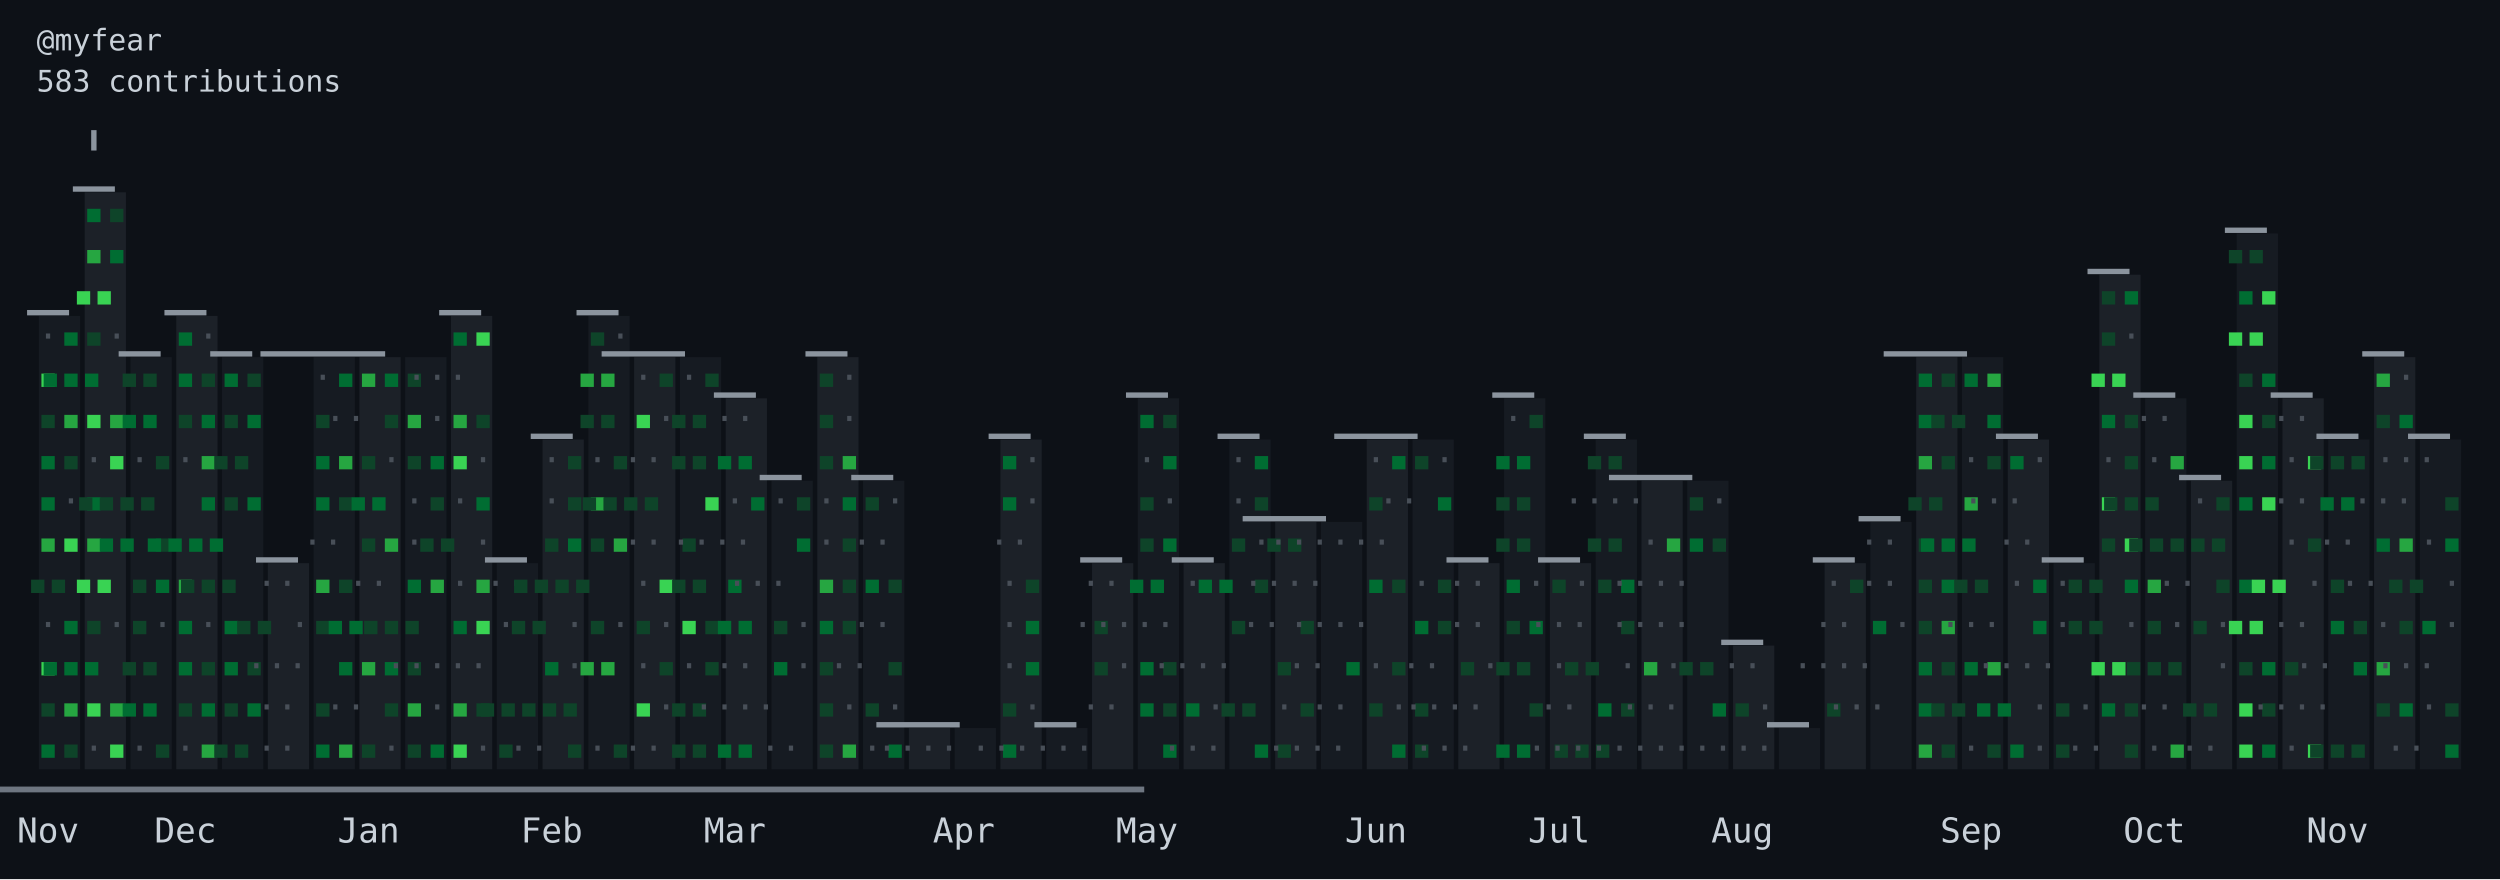
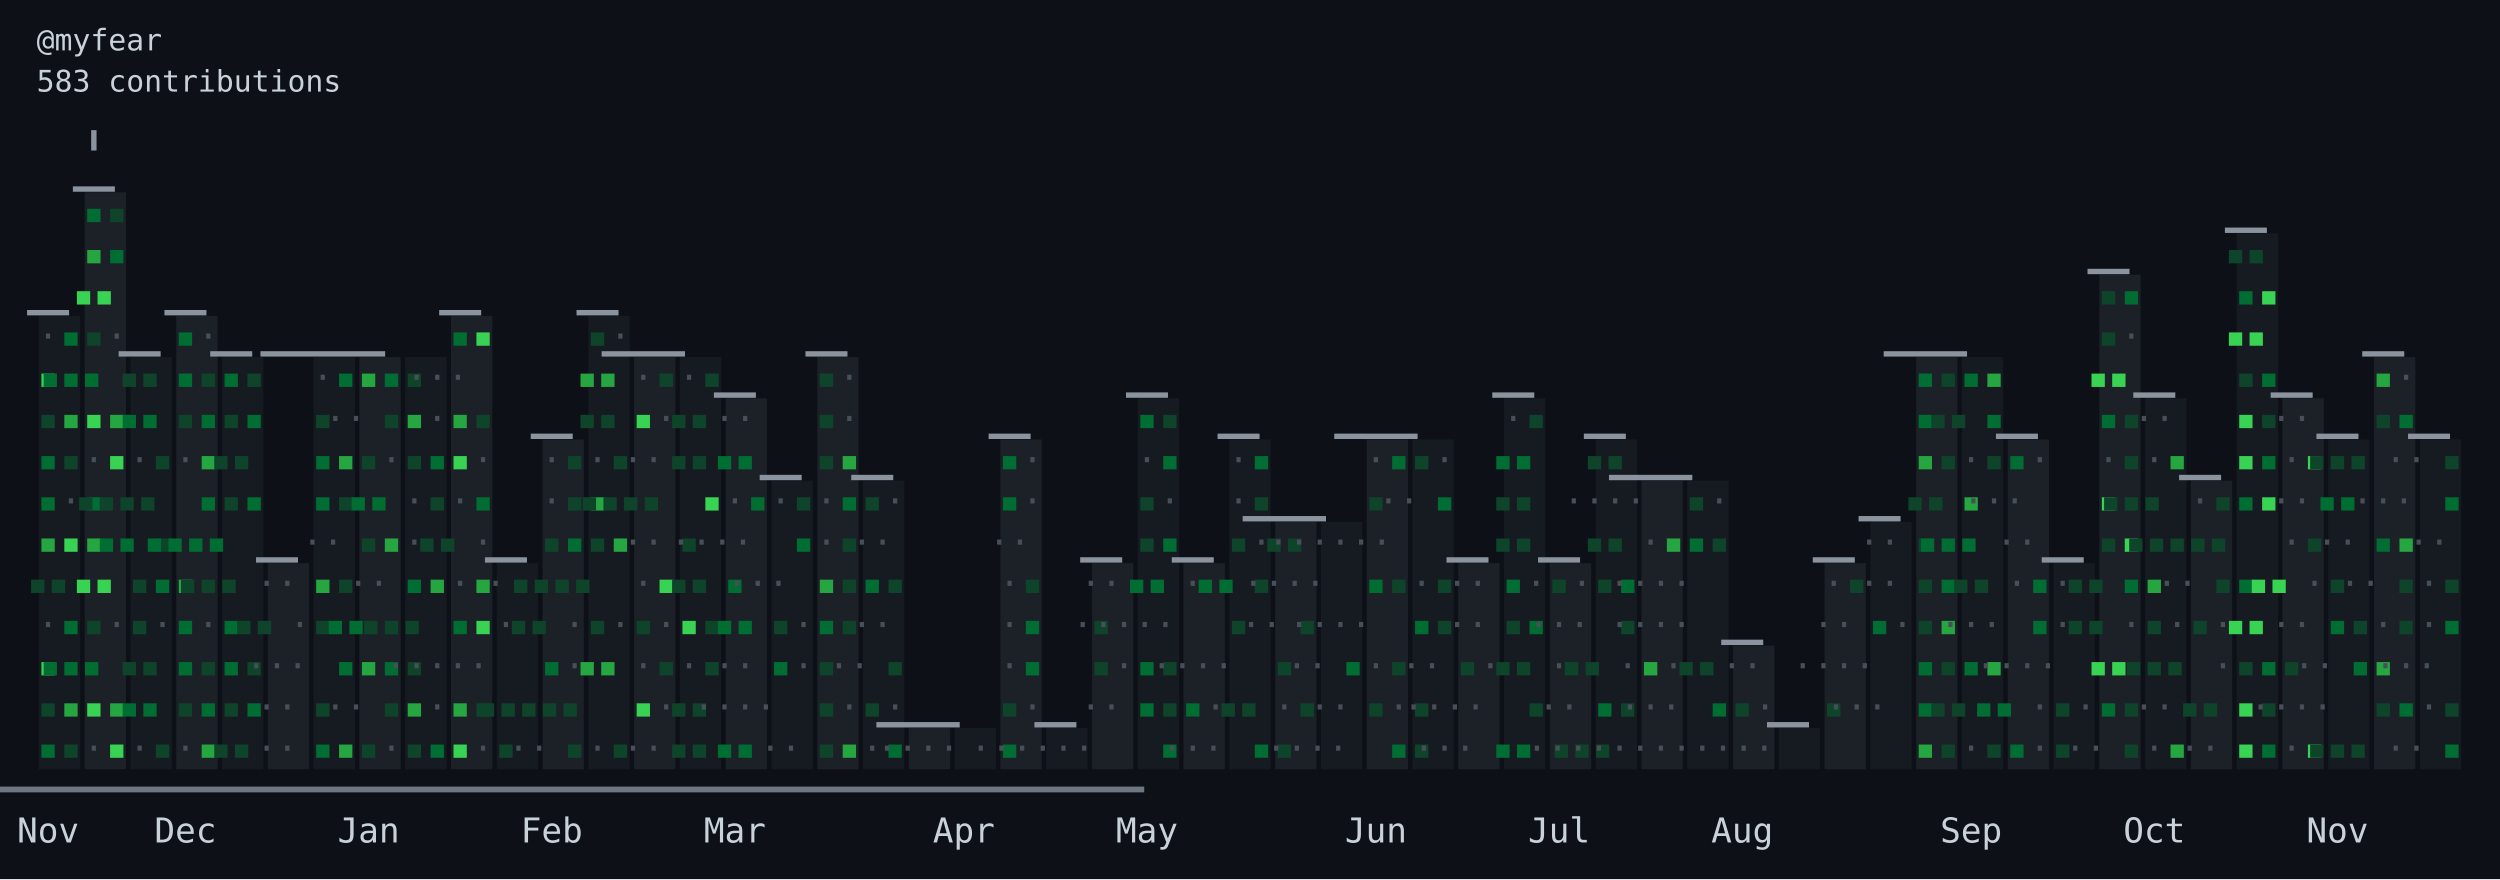
<svg xmlns="http://www.w3.org/2000/svg" width="1092" height="384" viewBox="0 0 1092 384" role="img" aria-labelledby="title desc">
  <rect width="100%" height="100%" fill="#0d1117" />
  <g font-family="ui-monospace, 'SF Mono', Menlo, Consolas, 'DejaVu Sans Mono', monospace" font-size="13" fill="#c9d1d9">
    <text x="16" y="22">@myfear</text>
    <text x="16" y="40">583 contributions</text>
  </g>
  <rect x="37" y="84" width="18" height="252" fill="#1c2128" />
  <rect x="977" y="102" width="18" height="234" fill="#161b22" />
  <rect x="917" y="120" width="18" height="216" fill="#1c2128" />
  <rect x="17" y="138" width="18" height="198" fill="#161b22" />
  <rect x="77" y="138" width="18" height="198" fill="#1c2128" />
  <rect x="197" y="138" width="18" height="198" fill="#1c2128" />
  <rect x="257" y="138" width="18" height="198" fill="#161b22" />
  <rect x="57" y="156" width="18" height="180" fill="#161b22" />
  <rect x="97" y="156" width="18" height="180" fill="#161b22" />
  <rect x="137" y="156" width="18" height="180" fill="#161b22" />
  <rect x="157" y="156" width="18" height="180" fill="#1c2128" />
  <rect x="177" y="156" width="18" height="180" fill="#161b22" />
  <rect x="277" y="156" width="18" height="180" fill="#1c2128" />
  <rect x="297" y="156" width="18" height="180" fill="#161b22" />
  <rect x="357" y="156" width="18" height="180" fill="#1c2128" />
  <rect x="837" y="156" width="18" height="180" fill="#1c2128" />
  <rect x="857" y="156" width="18" height="180" fill="#161b22" />
  <rect x="1037" y="156" width="18" height="180" fill="#1c2128" />
  <rect x="317" y="174" width="18" height="162" fill="#1c2128" />
  <rect x="497" y="174" width="18" height="162" fill="#161b22" />
  <rect x="657" y="174" width="18" height="162" fill="#161b22" />
  <rect x="937" y="174" width="18" height="162" fill="#161b22" />
  <rect x="997" y="174" width="18" height="162" fill="#1c2128" />
  <rect x="237" y="192" width="18" height="144" fill="#1c2128" />
  <rect x="437" y="192" width="18" height="144" fill="#1c2128" />
  <rect x="537" y="192" width="18" height="144" fill="#161b22" />
  <rect x="597" y="192" width="18" height="144" fill="#1c2128" />
  <rect x="617" y="192" width="18" height="144" fill="#161b22" />
  <rect x="697" y="192" width="18" height="144" fill="#161b22" />
  <rect x="877" y="192" width="18" height="144" fill="#1c2128" />
  <rect x="1017" y="192" width="18" height="144" fill="#161b22" />
  <rect x="1057" y="192" width="18" height="144" fill="#161b22" />
  <rect x="337" y="210" width="18" height="126" fill="#161b22" />
  <rect x="377" y="210" width="18" height="126" fill="#161b22" />
  <rect x="717" y="210" width="18" height="126" fill="#1c2128" />
  <rect x="737" y="210" width="18" height="126" fill="#161b22" />
  <rect x="957" y="210" width="18" height="126" fill="#1c2128" />
  <rect x="557" y="228" width="18" height="108" fill="#1c2128" />
  <rect x="577" y="228" width="18" height="108" fill="#161b22" />
  <rect x="817" y="228" width="18" height="108" fill="#161b22" />
  <rect x="117" y="246" width="18" height="90" fill="#1c2128" />
  <rect x="217" y="246" width="18" height="90" fill="#161b22" />
  <rect x="477" y="246" width="18" height="90" fill="#1c2128" />
  <rect x="517" y="246" width="18" height="90" fill="#1c2128" />
  <rect x="637" y="246" width="18" height="90" fill="#1c2128" />
  <rect x="677" y="246" width="18" height="90" fill="#1c2128" />
  <rect x="797" y="246" width="18" height="90" fill="#1c2128" />
  <rect x="897" y="246" width="18" height="90" fill="#161b22" />
  <rect x="757" y="282" width="18" height="54" fill="#1c2128" />
  <rect x="397" y="318" width="18" height="18" fill="#1c2128" />
  <rect x="417" y="318" width="18" height="18" fill="#161b22" />
  <rect x="457" y="318" width="18" height="18" fill="#161b22" />
  <rect x="777" y="318" width="18" height="18" fill="#161b22" />
  <g font-family="ui-monospace, 'SF Mono', Menlo, Consolas, 'DejaVu Sans Mono', monospace" font-size="15" text-anchor="middle">
    <text x="41" y="62" fill="#8b949e">╻</text>
    <text x="41 51" y="80" fill="#8b949e">▁▁</text>
    <text x="41" y="98" fill="#006d32">▪</text>
    <text x="51" y="98" fill="#0e4429">▪</text>
    <text x="981 991" y="98" fill="#8b949e">▁▁</text>
    <text x="41" y="116" fill="#26a641">▪</text>
    <text x="51" y="116" fill="#006d32">▪</text>
    <text x="921 931" y="116" fill="#8b949e">▁▁</text>
    <text x="981 991" y="116" fill="#0e4429">▪▪</text>
    <text x="21 31" y="134" fill="#8b949e">▁▁</text>
    <text x="41 51" y="134" fill="#39d353">▪▪</text>
    <text x="81 91" y="134" fill="#8b949e">▁▁</text>
    <text x="201 211" y="134" fill="#8b949e">▁▁</text>
    <text x="261 271" y="134" fill="#8b949e">▁▁</text>
    <text x="921" y="134" fill="#0e4429">▪</text>
    <text x="931" y="134" fill="#006d32">▪</text>
    <text x="981" y="134" fill="#006d32">▪</text>
    <text x="991" y="134" fill="#39d353">▪</text>
    <text x="21" y="152" fill="#484f58">·</text>
    <text x="31" y="152" fill="#006d32">▪</text>
    <text x="41" y="152" fill="#0e4429">▪</text>
    <text x="51" y="152" fill="#484f58">·</text>
    <text x="61 71" y="152" fill="#8b949e">▁▁</text>
    <text x="81" y="152" fill="#006d32">▪</text>
    <text x="91" y="152" fill="#484f58">·</text>
    <text x="101 111" y="152" fill="#8b949e">▁▁</text>
    <text x="141 151 161 171 181 191" y="152" fill="#8b949e">▁▁▁▁▁▁</text>
    <text x="201" y="152" fill="#006d32">▪</text>
    <text x="211" y="152" fill="#39d353">▪</text>
    <text x="261" y="152" fill="#0e4429">▪</text>
    <text x="271" y="152" fill="#484f58">·</text>
    <text x="281 291 301 311" y="152" fill="#8b949e">▁▁▁▁</text>
    <text x="361 371" y="152" fill="#8b949e">▁▁</text>
    <text x="841 851 861 871" y="152" fill="#8b949e">▁▁▁▁</text>
    <text x="921" y="152" fill="#0e4429">▪</text>
    <text x="931" y="152" fill="#484f58">·</text>
    <text x="981 991" y="152" fill="#39d353">▪▪</text>
    <text x="1041 1051" y="152" fill="#8b949e">▁▁</text>
    <text x="21" y="170" fill="#39d353">▪</text>
    <text x="31 41 51" y="170" fill="#006d32">▪▪▪</text>
    <text x="61 71" y="170" fill="#0e4429">▪▪</text>
    <text x="81" y="170" fill="#006d32">▪</text>
    <text x="91" y="170" fill="#0e4429">▪</text>
    <text x="101" y="170" fill="#006d32">▪</text>
    <text x="111" y="170" fill="#0e4429">▪</text>
    <text x="141" y="170" fill="#484f58">·</text>
    <text x="151" y="170" fill="#006d32">▪</text>
    <text x="161" y="170" fill="#26a641">▪</text>
    <text x="171" y="170" fill="#006d32">▪</text>
    <text x="181" y="170" fill="#0e4429">▪</text>
    <text x="191 201 211" y="170" fill="#484f58">···</text>
    <text x="261 271" y="170" fill="#26a641">▪▪</text>
    <text x="281" y="170" fill="#484f58">·</text>
    <text x="291" y="170" fill="#0e4429">▪</text>
    <text x="301" y="170" fill="#484f58">·</text>
    <text x="311" y="170" fill="#0e4429">▪</text>
    <text x="321 331" y="170" fill="#8b949e">▁▁</text>
    <text x="361" y="170" fill="#0e4429">▪</text>
    <text x="371" y="170" fill="#484f58">·</text>
    <text x="501 511" y="170" fill="#8b949e">▁▁</text>
    <text x="661 671" y="170" fill="#8b949e">▁▁</text>
    <text x="841" y="170" fill="#006d32">▪</text>
    <text x="851" y="170" fill="#0e4429">▪</text>
    <text x="861" y="170" fill="#006d32">▪</text>
    <text x="871" y="170" fill="#26a641">▪</text>
    <text x="921 931" y="170" fill="#39d353">▪▪</text>
    <text x="941 951" y="170" fill="#8b949e">▁▁</text>
    <text x="981" y="170" fill="#0e4429">▪</text>
    <text x="991" y="170" fill="#006d32">▪</text>
    <text x="1001 1011" y="170" fill="#8b949e">▁▁</text>
    <text x="1041" y="170" fill="#26a641">▪</text>
    <text x="1051" y="170" fill="#484f58">·</text>
    <text x="21" y="188" fill="#0e4429">▪</text>
    <text x="31" y="188" fill="#26a641">▪</text>
    <text x="41" y="188" fill="#39d353">▪</text>
    <text x="51" y="188" fill="#26a641">▪</text>
    <text x="61 71" y="188" fill="#006d32">▪▪</text>
    <text x="81" y="188" fill="#0e4429">▪</text>
    <text x="91" y="188" fill="#006d32">▪</text>
    <text x="101" y="188" fill="#0e4429">▪</text>
    <text x="111" y="188" fill="#006d32">▪</text>
    <text x="141" y="188" fill="#0e4429">▪</text>
    <text x="151 161" y="188" fill="#484f58">··</text>
    <text x="171" y="188" fill="#0e4429">▪</text>
    <text x="181" y="188" fill="#26a641">▪</text>
    <text x="191" y="188" fill="#484f58">·</text>
    <text x="201" y="188" fill="#26a641">▪</text>
    <text x="211" y="188" fill="#0e4429">▪</text>
    <text x="241 251" y="188" fill="#8b949e">▁▁</text>
    <text x="261 271" y="188" fill="#0e4429">▪▪</text>
    <text x="281" y="188" fill="#39d353">▪</text>
    <text x="291" y="188" fill="#484f58">·</text>
    <text x="301 311" y="188" fill="#0e4429">▪▪</text>
    <text x="321 331" y="188" fill="#484f58">··</text>
    <text x="361" y="188" fill="#0e4429">▪</text>
    <text x="371" y="188" fill="#484f58">·</text>
    <text x="441 451" y="188" fill="#8b949e">▁▁</text>
    <text x="501" y="188" fill="#006d32">▪</text>
    <text x="511" y="188" fill="#0e4429">▪</text>
    <text x="541 551" y="188" fill="#8b949e">▁▁</text>
    <text x="601 611 621 631" y="188" fill="#8b949e">▁▁▁▁</text>
    <text x="661" y="188" fill="#484f58">·</text>
    <text x="671" y="188" fill="#0e4429">▪</text>
    <text x="701 711" y="188" fill="#8b949e">▁▁</text>
    <text x="841" y="188" fill="#006d32">▪</text>
    <text x="851 861" y="188" fill="#0e4429">▪▪</text>
    <text x="871" y="188" fill="#006d32">▪</text>
    <text x="881 891" y="188" fill="#8b949e">▁▁</text>
    <text x="921" y="188" fill="#006d32">▪</text>
    <text x="931" y="188" fill="#0e4429">▪</text>
    <text x="941 951" y="188" fill="#484f58">··</text>
    <text x="981" y="188" fill="#39d353">▪</text>
    <text x="991" y="188" fill="#0e4429">▪</text>
    <text x="1001 1011" y="188" fill="#484f58">··</text>
    <text x="1021 1031" y="188" fill="#8b949e">▁▁</text>
    <text x="1041" y="188" fill="#0e4429">▪</text>
    <text x="1051" y="188" fill="#006d32">▪</text>
    <text x="1061 1071" y="188" fill="#8b949e">▁▁</text>
    <text x="21" y="206" fill="#006d32">▪</text>
    <text x="31" y="206" fill="#0e4429">▪</text>
    <text x="41" y="206" fill="#484f58">·</text>
    <text x="51" y="206" fill="#39d353">▪</text>
    <text x="61" y="206" fill="#484f58">·</text>
    <text x="71" y="206" fill="#0e4429">▪</text>
    <text x="81" y="206" fill="#484f58">·</text>
    <text x="91" y="206" fill="#26a641">▪</text>
    <text x="101 111" y="206" fill="#0e4429">▪▪</text>
    <text x="141" y="206" fill="#006d32">▪</text>
    <text x="151" y="206" fill="#26a641">▪</text>
    <text x="161" y="206" fill="#0e4429">▪</text>
    <text x="171" y="206" fill="#484f58">·</text>
    <text x="181" y="206" fill="#0e4429">▪</text>
    <text x="191" y="206" fill="#006d32">▪</text>
    <text x="201" y="206" fill="#39d353">▪</text>
    <text x="211" y="206" fill="#484f58">·</text>
    <text x="241" y="206" fill="#484f58">·</text>
    <text x="251" y="206" fill="#0e4429">▪</text>
    <text x="261" y="206" fill="#484f58">·</text>
    <text x="271" y="206" fill="#0e4429">▪</text>
    <text x="281 291" y="206" fill="#484f58">··</text>
    <text x="301 311" y="206" fill="#0e4429">▪▪</text>
    <text x="321 331" y="206" fill="#006d32">▪▪</text>
    <text x="341 351" y="206" fill="#8b949e">▁▁</text>
    <text x="361" y="206" fill="#0e4429">▪</text>
    <text x="371" y="206" fill="#26a641">▪</text>
    <text x="381 391" y="206" fill="#8b949e">▁▁</text>
    <text x="441" y="206" fill="#006d32">▪</text>
    <text x="451" y="206" fill="#484f58">·</text>
    <text x="501" y="206" fill="#484f58">·</text>
    <text x="511" y="206" fill="#006d32">▪</text>
    <text x="541" y="206" fill="#484f58">·</text>
    <text x="551" y="206" fill="#006d32">▪</text>
    <text x="601" y="206" fill="#484f58">·</text>
    <text x="611" y="206" fill="#006d32">▪</text>
    <text x="621" y="206" fill="#0e4429">▪</text>
    <text x="631" y="206" fill="#484f58">·</text>
    <text x="661 671" y="206" fill="#006d32">▪▪</text>
    <text x="701 711" y="206" fill="#0e4429">▪▪</text>
    <text x="721 731 741 751" y="206" fill="#8b949e">▁▁▁▁</text>
    <text x="841" y="206" fill="#26a641">▪</text>
    <text x="851" y="206" fill="#0e4429">▪</text>
    <text x="861" y="206" fill="#484f58">·</text>
    <text x="871" y="206" fill="#0e4429">▪</text>
    <text x="881" y="206" fill="#006d32">▪</text>
    <text x="891" y="206" fill="#484f58">·</text>
    <text x="921" y="206" fill="#484f58">·</text>
    <text x="931" y="206" fill="#0e4429">▪</text>
    <text x="941" y="206" fill="#484f58">·</text>
    <text x="951" y="206" fill="#26a641">▪</text>
    <text x="961 971" y="206" fill="#8b949e">▁▁</text>
    <text x="981" y="206" fill="#39d353">▪</text>
    <text x="991" y="206" fill="#006d32">▪</text>
    <text x="1001" y="206" fill="#484f58">·</text>
    <text x="1011" y="206" fill="#39d353">▪</text>
    <text x="1021 1031 1041" y="206" fill="#0e4429">▪▪▪</text>
-     <text x="1051 1061 1071" y="206" fill="#484f58">···</text>
+     <text x="1051 1061" y="206" fill="#484f58">··</text>
+     <text x="1071" y="206" fill="#0e4429">▪</text>
    <text x="21" y="224" fill="#006d32">▪</text>
    <text x="31" y="224" fill="#484f58">·</text>
    <text x="41" y="224" fill="#006d32">▪</text>
    <text x="51 61 71 81" y="224" fill="#0e4429">▪▪▪▪</text>
    <text x="91" y="224" fill="#006d32">▪</text>
    <text x="101" y="224" fill="#0e4429">▪</text>
    <text x="111" y="224" fill="#006d32">▪</text>
    <text x="141" y="224" fill="#006d32">▪</text>
    <text x="151" y="224" fill="#0e4429">▪</text>
    <text x="161 171" y="224" fill="#006d32">▪▪</text>
    <text x="181" y="224" fill="#484f58">·</text>
    <text x="191" y="224" fill="#0e4429">▪</text>
    <text x="201" y="224" fill="#484f58">·</text>
    <text x="211" y="224" fill="#006d32">▪</text>
    <text x="241" y="224" fill="#484f58">·</text>
    <text x="251" y="224" fill="#0e4429">▪</text>
    <text x="261" y="224" fill="#26a641">▪</text>
    <text x="271 281 291 301" y="224" fill="#0e4429">▪▪▪▪</text>
    <text x="311" y="224" fill="#39d353">▪</text>
    <text x="321" y="224" fill="#484f58">·</text>
    <text x="331" y="224" fill="#006d32">▪</text>
    <text x="341" y="224" fill="#484f58">·</text>
    <text x="351" y="224" fill="#0e4429">▪</text>
    <text x="361" y="224" fill="#484f58">·</text>
    <text x="371" y="224" fill="#006d32">▪</text>
    <text x="381" y="224" fill="#0e4429">▪</text>
    <text x="391" y="224" fill="#484f58">·</text>
    <text x="441" y="224" fill="#006d32">▪</text>
    <text x="451" y="224" fill="#484f58">·</text>
    <text x="501" y="224" fill="#0e4429">▪</text>
    <text x="511" y="224" fill="#484f58">·</text>
    <text x="541" y="224" fill="#484f58">·</text>
    <text x="551" y="224" fill="#0e4429">▪</text>
    <text x="561 571 581 591" y="224" fill="#8b949e">▁▁▁▁</text>
    <text x="601" y="224" fill="#0e4429">▪</text>
    <text x="611 621" y="224" fill="#484f58">··</text>
    <text x="631" y="224" fill="#006d32">▪</text>
    <text x="661 671" y="224" fill="#0e4429">▪▪</text>
    <text x="701 711 721 731" y="224" fill="#484f58">····</text>
    <text x="741" y="224" fill="#0e4429">▪</text>
    <text x="751" y="224" fill="#484f58">·</text>
    <text x="821 831" y="224" fill="#8b949e">▁▁</text>
    <text x="841 851" y="224" fill="#0e4429">▪▪</text>
    <text x="861" y="224" fill="#26a641">▪</text>
    <text x="871 881 891" y="224" fill="#484f58">···</text>
    <text x="921" y="224" fill="#39d353">▪</text>
    <text x="931 941 951" y="224" fill="#0e4429">▪▪▪</text>
    <text x="961" y="224" fill="#484f58">·</text>
    <text x="971" y="224" fill="#0e4429">▪</text>
    <text x="981" y="224" fill="#006d32">▪</text>
    <text x="991" y="224" fill="#39d353">▪</text>
    <text x="1001 1011" y="224" fill="#484f58">··</text>
    <text x="1021 1031" y="224" fill="#006d32">▪▪</text>
    <text x="1041 1051 1061" y="224" fill="#484f58">···</text>
-     <text x="1071" y="224" fill="#0e4429">▪</text>
+     <text x="1071" y="224" fill="#006d32">▪</text>
    <text x="21" y="242" fill="#26a641">▪</text>
    <text x="31" y="242" fill="#39d353">▪</text>
    <text x="41" y="242" fill="#26a641">▪</text>
    <text x="51 61" y="242" fill="#006d32">▪▪</text>
    <text x="71" y="242" fill="#0e4429">▪</text>
    <text x="81 91 101 111" y="242" fill="#006d32">▪▪▪▪</text>
    <text x="121 131" y="242" fill="#8b949e">▁▁</text>
    <text x="141 151" y="242" fill="#484f58">··</text>
    <text x="161" y="242" fill="#0e4429">▪</text>
    <text x="171" y="242" fill="#26a641">▪</text>
    <text x="181" y="242" fill="#484f58">·</text>
    <text x="191 201" y="242" fill="#0e4429">▪▪</text>
    <text x="211" y="242" fill="#484f58">·</text>
    <text x="221 231" y="242" fill="#8b949e">▁▁</text>
    <text x="241" y="242" fill="#0e4429">▪</text>
    <text x="251" y="242" fill="#006d32">▪</text>
    <text x="261" y="242" fill="#0e4429">▪</text>
    <text x="271" y="242" fill="#26a641">▪</text>
    <text x="281 291" y="242" fill="#484f58">··</text>
    <text x="301" y="242" fill="#0e4429">▪</text>
    <text x="311 321 331 341" y="242" fill="#484f58">····</text>
    <text x="351" y="242" fill="#006d32">▪</text>
    <text x="361" y="242" fill="#484f58">·</text>
    <text x="371" y="242" fill="#0e4429">▪</text>
    <text x="381 391" y="242" fill="#484f58">··</text>
    <text x="441 451" y="242" fill="#484f58">··</text>
    <text x="481 491" y="242" fill="#8b949e">▁▁</text>
    <text x="501" y="242" fill="#0e4429">▪</text>
    <text x="511" y="242" fill="#006d32">▪</text>
    <text x="521 531" y="242" fill="#8b949e">▁▁</text>
    <text x="541" y="242" fill="#0e4429">▪</text>
    <text x="551" y="242" fill="#484f58">·</text>
    <text x="561 571" y="242" fill="#0e4429">▪▪</text>
    <text x="581 591 601 611 621 631" y="242" fill="#484f58">······</text>
    <text x="641 651" y="242" fill="#8b949e">▁▁</text>
    <text x="661 671" y="242" fill="#0e4429">▪▪</text>
    <text x="681 691" y="242" fill="#8b949e">▁▁</text>
    <text x="701 711" y="242" fill="#0e4429">▪▪</text>
    <text x="721" y="242" fill="#484f58">·</text>
    <text x="731" y="242" fill="#26a641">▪</text>
    <text x="741" y="242" fill="#006d32">▪</text>
    <text x="751" y="242" fill="#0e4429">▪</text>
    <text x="801 811" y="242" fill="#8b949e">▁▁</text>
    <text x="821 831" y="242" fill="#484f58">··</text>
    <text x="841" y="242" fill="#0e4429">▪</text>
    <text x="851 861 871" y="242" fill="#006d32">▪▪▪</text>
    <text x="881 891" y="242" fill="#484f58">··</text>
    <text x="901 911" y="242" fill="#8b949e">▁▁</text>
    <text x="921" y="242" fill="#0e4429">▪</text>
    <text x="931" y="242" fill="#39d353">▪</text>
    <text x="941" y="242" fill="#484f58">·</text>
    <text x="951 961 971 981 991" y="242" fill="#0e4429">▪▪▪▪▪</text>
    <text x="1001" y="242" fill="#484f58">·</text>
    <text x="1011" y="242" fill="#0e4429">▪</text>
    <text x="1021 1031" y="242" fill="#484f58">··</text>
    <text x="1041" y="242" fill="#006d32">▪</text>
    <text x="1051" y="242" fill="#26a641">▪</text>
-     <text x="1061" y="242" fill="#484f58">·</text>
-     <text x="1071" y="242" fill="#006d32">▪</text>
+     <text x="1061 1071" y="242" fill="#484f58">··</text>
    <text x="21 31" y="260" fill="#0e4429">▪▪</text>
    <text x="41 51" y="260" fill="#39d353">▪▪</text>
    <text x="61" y="260" fill="#0e4429">▪</text>
    <text x="71" y="260" fill="#006d32">▪</text>
    <text x="81" y="260" fill="#26a641">▪</text>
    <text x="91 101 111" y="260" fill="#0e4429">▪▪▪</text>
    <text x="121 131" y="260" fill="#484f58">··</text>
    <text x="141" y="260" fill="#26a641">▪</text>
    <text x="151" y="260" fill="#0e4429">▪</text>
    <text x="161 171" y="260" fill="#484f58">··</text>
    <text x="181" y="260" fill="#006d32">▪</text>
    <text x="191" y="260" fill="#26a641">▪</text>
    <text x="201" y="260" fill="#484f58">·</text>
    <text x="211" y="260" fill="#26a641">▪</text>
    <text x="221 231" y="260" fill="#484f58">··</text>
    <text x="241 251 261 271" y="260" fill="#0e4429">▪▪▪▪</text>
    <text x="281" y="260" fill="#484f58">·</text>
    <text x="291" y="260" fill="#39d353">▪</text>
    <text x="301 311" y="260" fill="#0e4429">▪▪</text>
    <text x="321" y="260" fill="#006d32">▪</text>
    <text x="331 341 351" y="260" fill="#484f58">···</text>
    <text x="361" y="260" fill="#26a641">▪</text>
    <text x="371" y="260" fill="#0e4429">▪</text>
    <text x="381" y="260" fill="#006d32">▪</text>
    <text x="391" y="260" fill="#0e4429">▪</text>
    <text x="441" y="260" fill="#484f58">·</text>
    <text x="451" y="260" fill="#0e4429">▪</text>
    <text x="481 491" y="260" fill="#484f58">··</text>
    <text x="501 511" y="260" fill="#006d32">▪▪</text>
    <text x="521" y="260" fill="#484f58">·</text>
    <text x="531 541" y="260" fill="#006d32">▪▪</text>
    <text x="551" y="260" fill="#0e4429">▪</text>
    <text x="561 571 581 591" y="260" fill="#484f58">····</text>
    <text x="601" y="260" fill="#006d32">▪</text>
    <text x="611" y="260" fill="#0e4429">▪</text>
    <text x="621" y="260" fill="#484f58">·</text>
    <text x="631" y="260" fill="#0e4429">▪</text>
    <text x="641 651" y="260" fill="#484f58">··</text>
    <text x="661" y="260" fill="#006d32">▪</text>
    <text x="671" y="260" fill="#484f58">·</text>
    <text x="681" y="260" fill="#0e4429">▪</text>
    <text x="691" y="260" fill="#484f58">·</text>
    <text x="701" y="260" fill="#0e4429">▪</text>
    <text x="711" y="260" fill="#006d32">▪</text>
    <text x="721 731 741 751" y="260" fill="#484f58">····</text>
    <text x="801" y="260" fill="#484f58">·</text>
    <text x="811" y="260" fill="#0e4429">▪</text>
    <text x="821 831" y="260" fill="#484f58">··</text>
    <text x="841" y="260" fill="#0e4429">▪</text>
    <text x="851" y="260" fill="#006d32">▪</text>
    <text x="861 871" y="260" fill="#0e4429">▪▪</text>
    <text x="881" y="260" fill="#484f58">·</text>
    <text x="891" y="260" fill="#006d32">▪</text>
    <text x="901" y="260" fill="#484f58">·</text>
    <text x="911 921" y="260" fill="#0e4429">▪▪</text>
    <text x="931" y="260" fill="#006d32">▪</text>
    <text x="941" y="260" fill="#26a641">▪</text>
    <text x="951 961" y="260" fill="#484f58">··</text>
    <text x="971" y="260" fill="#0e4429">▪</text>
    <text x="981" y="260" fill="#006d32">▪</text>
    <text x="991 1001" y="260" fill="#39d353">▪▪</text>
    <text x="1011" y="260" fill="#484f58">·</text>
    <text x="1021" y="260" fill="#0e4429">▪</text>
    <text x="1031 1041" y="260" fill="#484f58">··</text>
-     <text x="1051 1061" y="260" fill="#0e4429">▪▪</text>
-     <text x="1071" y="260" fill="#484f58">·</text>
+     <text x="1051" y="260" fill="#0e4429">▪</text>
+     <text x="1061" y="260" fill="#484f58">·</text>
+     <text x="1071" y="260" fill="#0e4429">▪</text>
    <text x="21" y="278" fill="#484f58">·</text>
    <text x="31" y="278" fill="#006d32">▪</text>
    <text x="41" y="278" fill="#0e4429">▪</text>
    <text x="51" y="278" fill="#484f58">·</text>
    <text x="61" y="278" fill="#0e4429">▪</text>
    <text x="71" y="278" fill="#484f58">·</text>
    <text x="81" y="278" fill="#006d32">▪</text>
    <text x="91" y="278" fill="#484f58">·</text>
    <text x="101" y="278" fill="#006d32">▪</text>
    <text x="111 121" y="278" fill="#0e4429">▪▪</text>
    <text x="131" y="278" fill="#484f58">·</text>
    <text x="141" y="278" fill="#0e4429">▪</text>
    <text x="151 161" y="278" fill="#006d32">▪▪</text>
    <text x="171 181 191" y="278" fill="#0e4429">▪▪▪</text>
    <text x="201" y="278" fill="#006d32">▪</text>
    <text x="211" y="278" fill="#39d353">▪</text>
    <text x="221" y="278" fill="#484f58">·</text>
    <text x="231 241" y="278" fill="#0e4429">▪▪</text>
    <text x="251" y="278" fill="#484f58">·</text>
    <text x="261" y="278" fill="#0e4429">▪</text>
    <text x="271" y="278" fill="#484f58">·</text>
    <text x="281" y="278" fill="#0e4429">▪</text>
    <text x="291" y="278" fill="#484f58">·</text>
    <text x="301" y="278" fill="#39d353">▪</text>
    <text x="311" y="278" fill="#0e4429">▪</text>
    <text x="321 331" y="278" fill="#006d32">▪▪</text>
    <text x="341" y="278" fill="#0e4429">▪</text>
    <text x="351" y="278" fill="#484f58">·</text>
    <text x="361" y="278" fill="#006d32">▪</text>
    <text x="371" y="278" fill="#0e4429">▪</text>
    <text x="381 391" y="278" fill="#484f58">··</text>
    <text x="441" y="278" fill="#484f58">·</text>
    <text x="451" y="278" fill="#006d32">▪</text>
    <text x="481" y="278" fill="#0e4429">▪</text>
    <text x="491 501 511 521 531" y="278" fill="#484f58">·····</text>
    <text x="541" y="278" fill="#0e4429">▪</text>
    <text x="551 561" y="278" fill="#484f58">··</text>
    <text x="571" y="278" fill="#0e4429">▪</text>
    <text x="581 591 601 611" y="278" fill="#484f58">····</text>
    <text x="621" y="278" fill="#006d32">▪</text>
    <text x="631" y="278" fill="#0e4429">▪</text>
    <text x="641 651" y="278" fill="#484f58">··</text>
    <text x="661" y="278" fill="#0e4429">▪</text>
    <text x="671" y="278" fill="#006d32">▪</text>
    <text x="681 691 701" y="278" fill="#484f58">···</text>
    <text x="711" y="278" fill="#0e4429">▪</text>
    <text x="721 731 741 751" y="278" fill="#484f58">····</text>
    <text x="761 771" y="278" fill="#8b949e">▁▁</text>
    <text x="801 811" y="278" fill="#484f58">··</text>
    <text x="821" y="278" fill="#006d32">▪</text>
    <text x="831" y="278" fill="#484f58">·</text>
    <text x="841" y="278" fill="#0e4429">▪</text>
    <text x="851" y="278" fill="#26a641">▪</text>
    <text x="861 871 881" y="278" fill="#484f58">···</text>
    <text x="891" y="278" fill="#006d32">▪</text>
    <text x="901" y="278" fill="#484f58">·</text>
    <text x="911 921" y="278" fill="#0e4429">▪▪</text>
    <text x="931" y="278" fill="#484f58">·</text>
    <text x="941" y="278" fill="#0e4429">▪</text>
    <text x="951" y="278" fill="#484f58">·</text>
    <text x="961" y="278" fill="#0e4429">▪</text>
    <text x="971" y="278" fill="#484f58">·</text>
    <text x="981 991" y="278" fill="#39d353">▪▪</text>
    <text x="1001 1011" y="278" fill="#484f58">··</text>
    <text x="1021" y="278" fill="#006d32">▪</text>
    <text x="1031" y="278" fill="#0e4429">▪</text>
    <text x="1041" y="278" fill="#484f58">·</text>
    <text x="1051" y="278" fill="#0e4429">▪</text>
-     <text x="1061" y="278" fill="#006d32">▪</text>
-     <text x="1071" y="278" fill="#484f58">·</text>
+     <text x="1061" y="278" fill="#484f58">·</text>
+     <text x="1071" y="278" fill="#006d32">▪</text>
    <text x="21" y="296" fill="#39d353">▪</text>
    <text x="31 41 51" y="296" fill="#006d32">▪▪▪</text>
    <text x="61 71" y="296" fill="#0e4429">▪▪</text>
    <text x="81" y="296" fill="#006d32">▪</text>
    <text x="91" y="296" fill="#0e4429">▪</text>
    <text x="101" y="296" fill="#006d32">▪</text>
    <text x="111" y="296" fill="#0e4429">▪</text>
    <text x="121 131 141" y="296" fill="#484f58">···</text>
    <text x="151" y="296" fill="#006d32">▪</text>
    <text x="161" y="296" fill="#26a641">▪</text>
    <text x="171" y="296" fill="#006d32">▪</text>
    <text x="181" y="296" fill="#0e4429">▪</text>
    <text x="191 201 211 221 231" y="296" fill="#484f58">·····</text>
    <text x="241" y="296" fill="#006d32">▪</text>
    <text x="251" y="296" fill="#484f58">·</text>
    <text x="261 271" y="296" fill="#26a641">▪▪</text>
    <text x="281" y="296" fill="#484f58">·</text>
    <text x="291" y="296" fill="#0e4429">▪</text>
    <text x="301" y="296" fill="#484f58">·</text>
    <text x="311" y="296" fill="#0e4429">▪</text>
    <text x="321 331" y="296" fill="#484f58">··</text>
    <text x="341" y="296" fill="#006d32">▪</text>
    <text x="351" y="296" fill="#484f58">·</text>
    <text x="361" y="296" fill="#0e4429">▪</text>
    <text x="371 381" y="296" fill="#484f58">··</text>
    <text x="391" y="296" fill="#0e4429">▪</text>
    <text x="441" y="296" fill="#484f58">·</text>
    <text x="451" y="296" fill="#006d32">▪</text>
    <text x="481" y="296" fill="#0e4429">▪</text>
    <text x="491" y="296" fill="#484f58">·</text>
    <text x="501" y="296" fill="#006d32">▪</text>
    <text x="511" y="296" fill="#0e4429">▪</text>
    <text x="521 531 541 551" y="296" fill="#484f58">····</text>
    <text x="561" y="296" fill="#0e4429">▪</text>
    <text x="571 581" y="296" fill="#484f58">··</text>
    <text x="591" y="296" fill="#006d32">▪</text>
    <text x="601" y="296" fill="#484f58">·</text>
    <text x="611" y="296" fill="#0e4429">▪</text>
    <text x="621 631" y="296" fill="#484f58">··</text>
    <text x="641" y="296" fill="#0e4429">▪</text>
    <text x="651" y="296" fill="#484f58">·</text>
    <text x="661 671" y="296" fill="#0e4429">▪▪</text>
    <text x="681" y="296" fill="#484f58">·</text>
    <text x="691 701" y="296" fill="#0e4429">▪▪</text>
    <text x="711" y="296" fill="#484f58">·</text>
    <text x="721" y="296" fill="#26a641">▪</text>
    <text x="731" y="296" fill="#484f58">·</text>
    <text x="741 751" y="296" fill="#0e4429">▪▪</text>
    <text x="761 771" y="296" fill="#484f58">··</text>
    <text x="801 811 821 831" y="296" fill="#484f58">····</text>
    <text x="841" y="296" fill="#006d32">▪</text>
    <text x="851" y="296" fill="#0e4429">▪</text>
    <text x="861" y="296" fill="#006d32">▪</text>
    <text x="871" y="296" fill="#26a641">▪</text>
    <text x="881 891 901 911" y="296" fill="#484f58">····</text>
    <text x="921 931" y="296" fill="#39d353">▪▪</text>
    <text x="941 951 961" y="296" fill="#0e4429">▪▪▪</text>
    <text x="971" y="296" fill="#484f58">·</text>
    <text x="981" y="296" fill="#0e4429">▪</text>
    <text x="991" y="296" fill="#006d32">▪</text>
    <text x="1001" y="296" fill="#0e4429">▪</text>
    <text x="1011 1021" y="296" fill="#484f58">··</text>
    <text x="1031" y="296" fill="#006d32">▪</text>
    <text x="1041" y="296" fill="#26a641">▪</text>
    <text x="1051 1061 1071" y="296" fill="#484f58">···</text>
    <text x="21" y="314" fill="#0e4429">▪</text>
    <text x="31" y="314" fill="#26a641">▪</text>
    <text x="41" y="314" fill="#39d353">▪</text>
    <text x="51" y="314" fill="#26a641">▪</text>
    <text x="61 71" y="314" fill="#006d32">▪▪</text>
    <text x="81" y="314" fill="#0e4429">▪</text>
    <text x="91" y="314" fill="#006d32">▪</text>
    <text x="101" y="314" fill="#0e4429">▪</text>
    <text x="111" y="314" fill="#006d32">▪</text>
    <text x="121 131" y="314" fill="#484f58">··</text>
    <text x="141" y="314" fill="#0e4429">▪</text>
    <text x="151 161" y="314" fill="#484f58">··</text>
    <text x="171" y="314" fill="#0e4429">▪</text>
    <text x="181" y="314" fill="#26a641">▪</text>
    <text x="191" y="314" fill="#484f58">·</text>
    <text x="201" y="314" fill="#26a641">▪</text>
    <text x="211" y="314" fill="#0e4429">▪</text>
    <text x="221" y="314" fill="#484f58">·</text>
    <text x="231 241 251 261 271" y="314" fill="#0e4429">▪▪▪▪▪</text>
    <text x="281" y="314" fill="#39d353">▪</text>
    <text x="291" y="314" fill="#484f58">·</text>
    <text x="301 311" y="314" fill="#0e4429">▪▪</text>
    <text x="321 331 341 351" y="314" fill="#484f58">····</text>
    <text x="361" y="314" fill="#0e4429">▪</text>
    <text x="371" y="314" fill="#484f58">·</text>
    <text x="381" y="314" fill="#0e4429">▪</text>
    <text x="391" y="314" fill="#484f58">·</text>
    <text x="401 411 421 431" y="314" fill="#8b949e">▁▁▁▁</text>
    <text x="441" y="314" fill="#0e4429">▪</text>
    <text x="451" y="314" fill="#484f58">·</text>
    <text x="461 471" y="314" fill="#8b949e">▁▁</text>
    <text x="481 491" y="314" fill="#484f58">··</text>
    <text x="501" y="314" fill="#006d32">▪</text>
    <text x="511" y="314" fill="#0e4429">▪</text>
    <text x="521" y="314" fill="#006d32">▪</text>
    <text x="531" y="314" fill="#484f58">·</text>
    <text x="541 551" y="314" fill="#0e4429">▪▪</text>
    <text x="561" y="314" fill="#484f58">·</text>
    <text x="571" y="314" fill="#0e4429">▪</text>
    <text x="581 591" y="314" fill="#484f58">··</text>
    <text x="601" y="314" fill="#0e4429">▪</text>
    <text x="611" y="314" fill="#484f58">·</text>
    <text x="621" y="314" fill="#0e4429">▪</text>
    <text x="631 641 651 661" y="314" fill="#484f58">····</text>
    <text x="671" y="314" fill="#0e4429">▪</text>
    <text x="681 691" y="314" fill="#484f58">··</text>
    <text x="701" y="314" fill="#006d32">▪</text>
    <text x="711" y="314" fill="#0e4429">▪</text>
    <text x="721 731 741" y="314" fill="#484f58">···</text>
    <text x="751" y="314" fill="#006d32">▪</text>
    <text x="761" y="314" fill="#0e4429">▪</text>
    <text x="771" y="314" fill="#484f58">·</text>
    <text x="781 791" y="314" fill="#8b949e">▁▁</text>
    <text x="801" y="314" fill="#0e4429">▪</text>
    <text x="811 821 831" y="314" fill="#484f58">···</text>
    <text x="841" y="314" fill="#006d32">▪</text>
    <text x="851 861" y="314" fill="#0e4429">▪▪</text>
    <text x="871 881" y="314" fill="#006d32">▪▪</text>
    <text x="891" y="314" fill="#484f58">·</text>
    <text x="901" y="314" fill="#0e4429">▪</text>
    <text x="911" y="314" fill="#484f58">·</text>
    <text x="921" y="314" fill="#006d32">▪</text>
    <text x="931" y="314" fill="#0e4429">▪</text>
    <text x="941 951" y="314" fill="#484f58">··</text>
    <text x="961 971" y="314" fill="#0e4429">▪▪</text>
    <text x="981" y="314" fill="#39d353">▪</text>
    <text x="991" y="314" fill="#0e4429">▪</text>
    <text x="1001 1011 1021 1031" y="314" fill="#484f58">····</text>
    <text x="1041" y="314" fill="#0e4429">▪</text>
    <text x="1051" y="314" fill="#006d32">▪</text>
    <text x="1061" y="314" fill="#484f58">·</text>
    <text x="1071" y="314" fill="#0e4429">▪</text>
    <text x="21" y="332" fill="#006d32">▪</text>
    <text x="31" y="332" fill="#0e4429">▪</text>
    <text x="41" y="332" fill="#484f58">·</text>
    <text x="51" y="332" fill="#39d353">▪</text>
    <text x="61" y="332" fill="#484f58">·</text>
    <text x="71" y="332" fill="#0e4429">▪</text>
    <text x="81" y="332" fill="#484f58">·</text>
    <text x="91" y="332" fill="#26a641">▪</text>
    <text x="101 111" y="332" fill="#0e4429">▪▪</text>
    <text x="121 131" y="332" fill="#484f58">··</text>
    <text x="141" y="332" fill="#006d32">▪</text>
    <text x="151" y="332" fill="#26a641">▪</text>
    <text x="161" y="332" fill="#0e4429">▪</text>
    <text x="171" y="332" fill="#484f58">·</text>
    <text x="181" y="332" fill="#0e4429">▪</text>
    <text x="191" y="332" fill="#006d32">▪</text>
    <text x="201" y="332" fill="#39d353">▪</text>
    <text x="211" y="332" fill="#484f58">·</text>
    <text x="221" y="332" fill="#0e4429">▪</text>
    <text x="231 241" y="332" fill="#484f58">··</text>
    <text x="251" y="332" fill="#0e4429">▪</text>
    <text x="261" y="332" fill="#484f58">·</text>
    <text x="271" y="332" fill="#0e4429">▪</text>
    <text x="281 291" y="332" fill="#484f58">··</text>
    <text x="301 311" y="332" fill="#0e4429">▪▪</text>
    <text x="321 331" y="332" fill="#006d32">▪▪</text>
    <text x="341 351" y="332" fill="#484f58">··</text>
    <text x="361" y="332" fill="#0e4429">▪</text>
    <text x="371" y="332" fill="#26a641">▪</text>
    <text x="381" y="332" fill="#484f58">·</text>
    <text x="391" y="332" fill="#006d32">▪</text>
    <text x="401 411 421 431" y="332" fill="#484f58">····</text>
    <text x="441" y="332" fill="#006d32">▪</text>
    <text x="451 461 471 481 491 501" y="332" fill="#484f58">······</text>
    <text x="511" y="332" fill="#006d32">▪</text>
    <text x="521 531 541" y="332" fill="#484f58">···</text>
    <text x="551" y="332" fill="#006d32">▪</text>
    <text x="561" y="332" fill="#0e4429">▪</text>
    <text x="571 581 591 601" y="332" fill="#484f58">····</text>
    <text x="611" y="332" fill="#006d32">▪</text>
    <text x="621" y="332" fill="#0e4429">▪</text>
    <text x="631 641 651" y="332" fill="#484f58">···</text>
    <text x="661 671" y="332" fill="#006d32">▪▪</text>
    <text x="681" y="332" fill="#484f58">·</text>
    <text x="691 701 711" y="332" fill="#0e4429">▪▪▪</text>
    <text x="721 731 741 751 761 771 781 791 801 811 821 831" y="332" fill="#484f58">············</text>
    <text x="841" y="332" fill="#26a641">▪</text>
    <text x="851" y="332" fill="#0e4429">▪</text>
    <text x="861" y="332" fill="#484f58">·</text>
    <text x="871" y="332" fill="#0e4429">▪</text>
    <text x="881" y="332" fill="#006d32">▪</text>
    <text x="891" y="332" fill="#484f58">·</text>
    <text x="901" y="332" fill="#0e4429">▪</text>
    <text x="911 921" y="332" fill="#484f58">··</text>
    <text x="931" y="332" fill="#0e4429">▪</text>
    <text x="941" y="332" fill="#484f58">·</text>
    <text x="951" y="332" fill="#26a641">▪</text>
    <text x="961 971" y="332" fill="#484f58">··</text>
    <text x="981" y="332" fill="#39d353">▪</text>
    <text x="991" y="332" fill="#006d32">▪</text>
    <text x="1001" y="332" fill="#484f58">·</text>
    <text x="1011" y="332" fill="#39d353">▪</text>
    <text x="1021 1031 1041" y="332" fill="#0e4429">▪▪▪</text>
    <text x="1051 1061" y="332" fill="#484f58">··</text>
    <text x="1071" y="332" fill="#006d32">▪</text>
    <text x="21 31 41 51 61 71 81 91 101 111 121 131 141 151 161 171 181 191 201 211 221 231 241 251 261 271 281 291 301 311 321 331 341 351 361 371 381 391 401 411 421 431 441 451 461 471 481 491 501 511 521 531 541 551 561 571 581 591 601 611 621 631 641 651 661 671 681 691 701 711 721 731 741 751 761 771 781 791 801 811 821 831 841 851 861 871 881 891 901 911 921 931 941 951 961 971 981 991 1001 1011 1021 1031 1041 1051 1061 1071" y="350" fill="#6e7681">━━━━━━━━━━━━━━━━━━━━━━━━━━━━━━━━━━━━━━━━━━━━━━━━━━━━━━━━━━━━━━━━━━━━━━━━━━━━━━━━━━━━━━━━━━━━━━━━━━━━━━━━━━</text>
    <text x="21 31 41" y="368" fill="#c9d1d9">Nov</text>
    <text x="81 91 101" y="368" fill="#c9d1d9">Dec</text>
    <text x="161 171 181" y="368" fill="#c9d1d9">Jan</text>
    <text x="241 251 261" y="368" fill="#c9d1d9">Feb</text>
    <text x="321 331 341" y="368" fill="#c9d1d9">Mar</text>
    <text x="421 431 441" y="368" fill="#c9d1d9">Apr</text>
    <text x="501 511 521" y="368" fill="#c9d1d9">May</text>
    <text x="601 611 621" y="368" fill="#c9d1d9">Jun</text>
    <text x="681 691 701" y="368" fill="#c9d1d9">Jul</text>
    <text x="761 771 781" y="368" fill="#c9d1d9">Aug</text>
    <text x="861 871 881" y="368" fill="#c9d1d9">Sep</text>
    <text x="941 951 961" y="368" fill="#c9d1d9">Oct</text>
    <text x="1021 1031 1041" y="368" fill="#c9d1d9">Nov</text>
  </g>
</svg>
